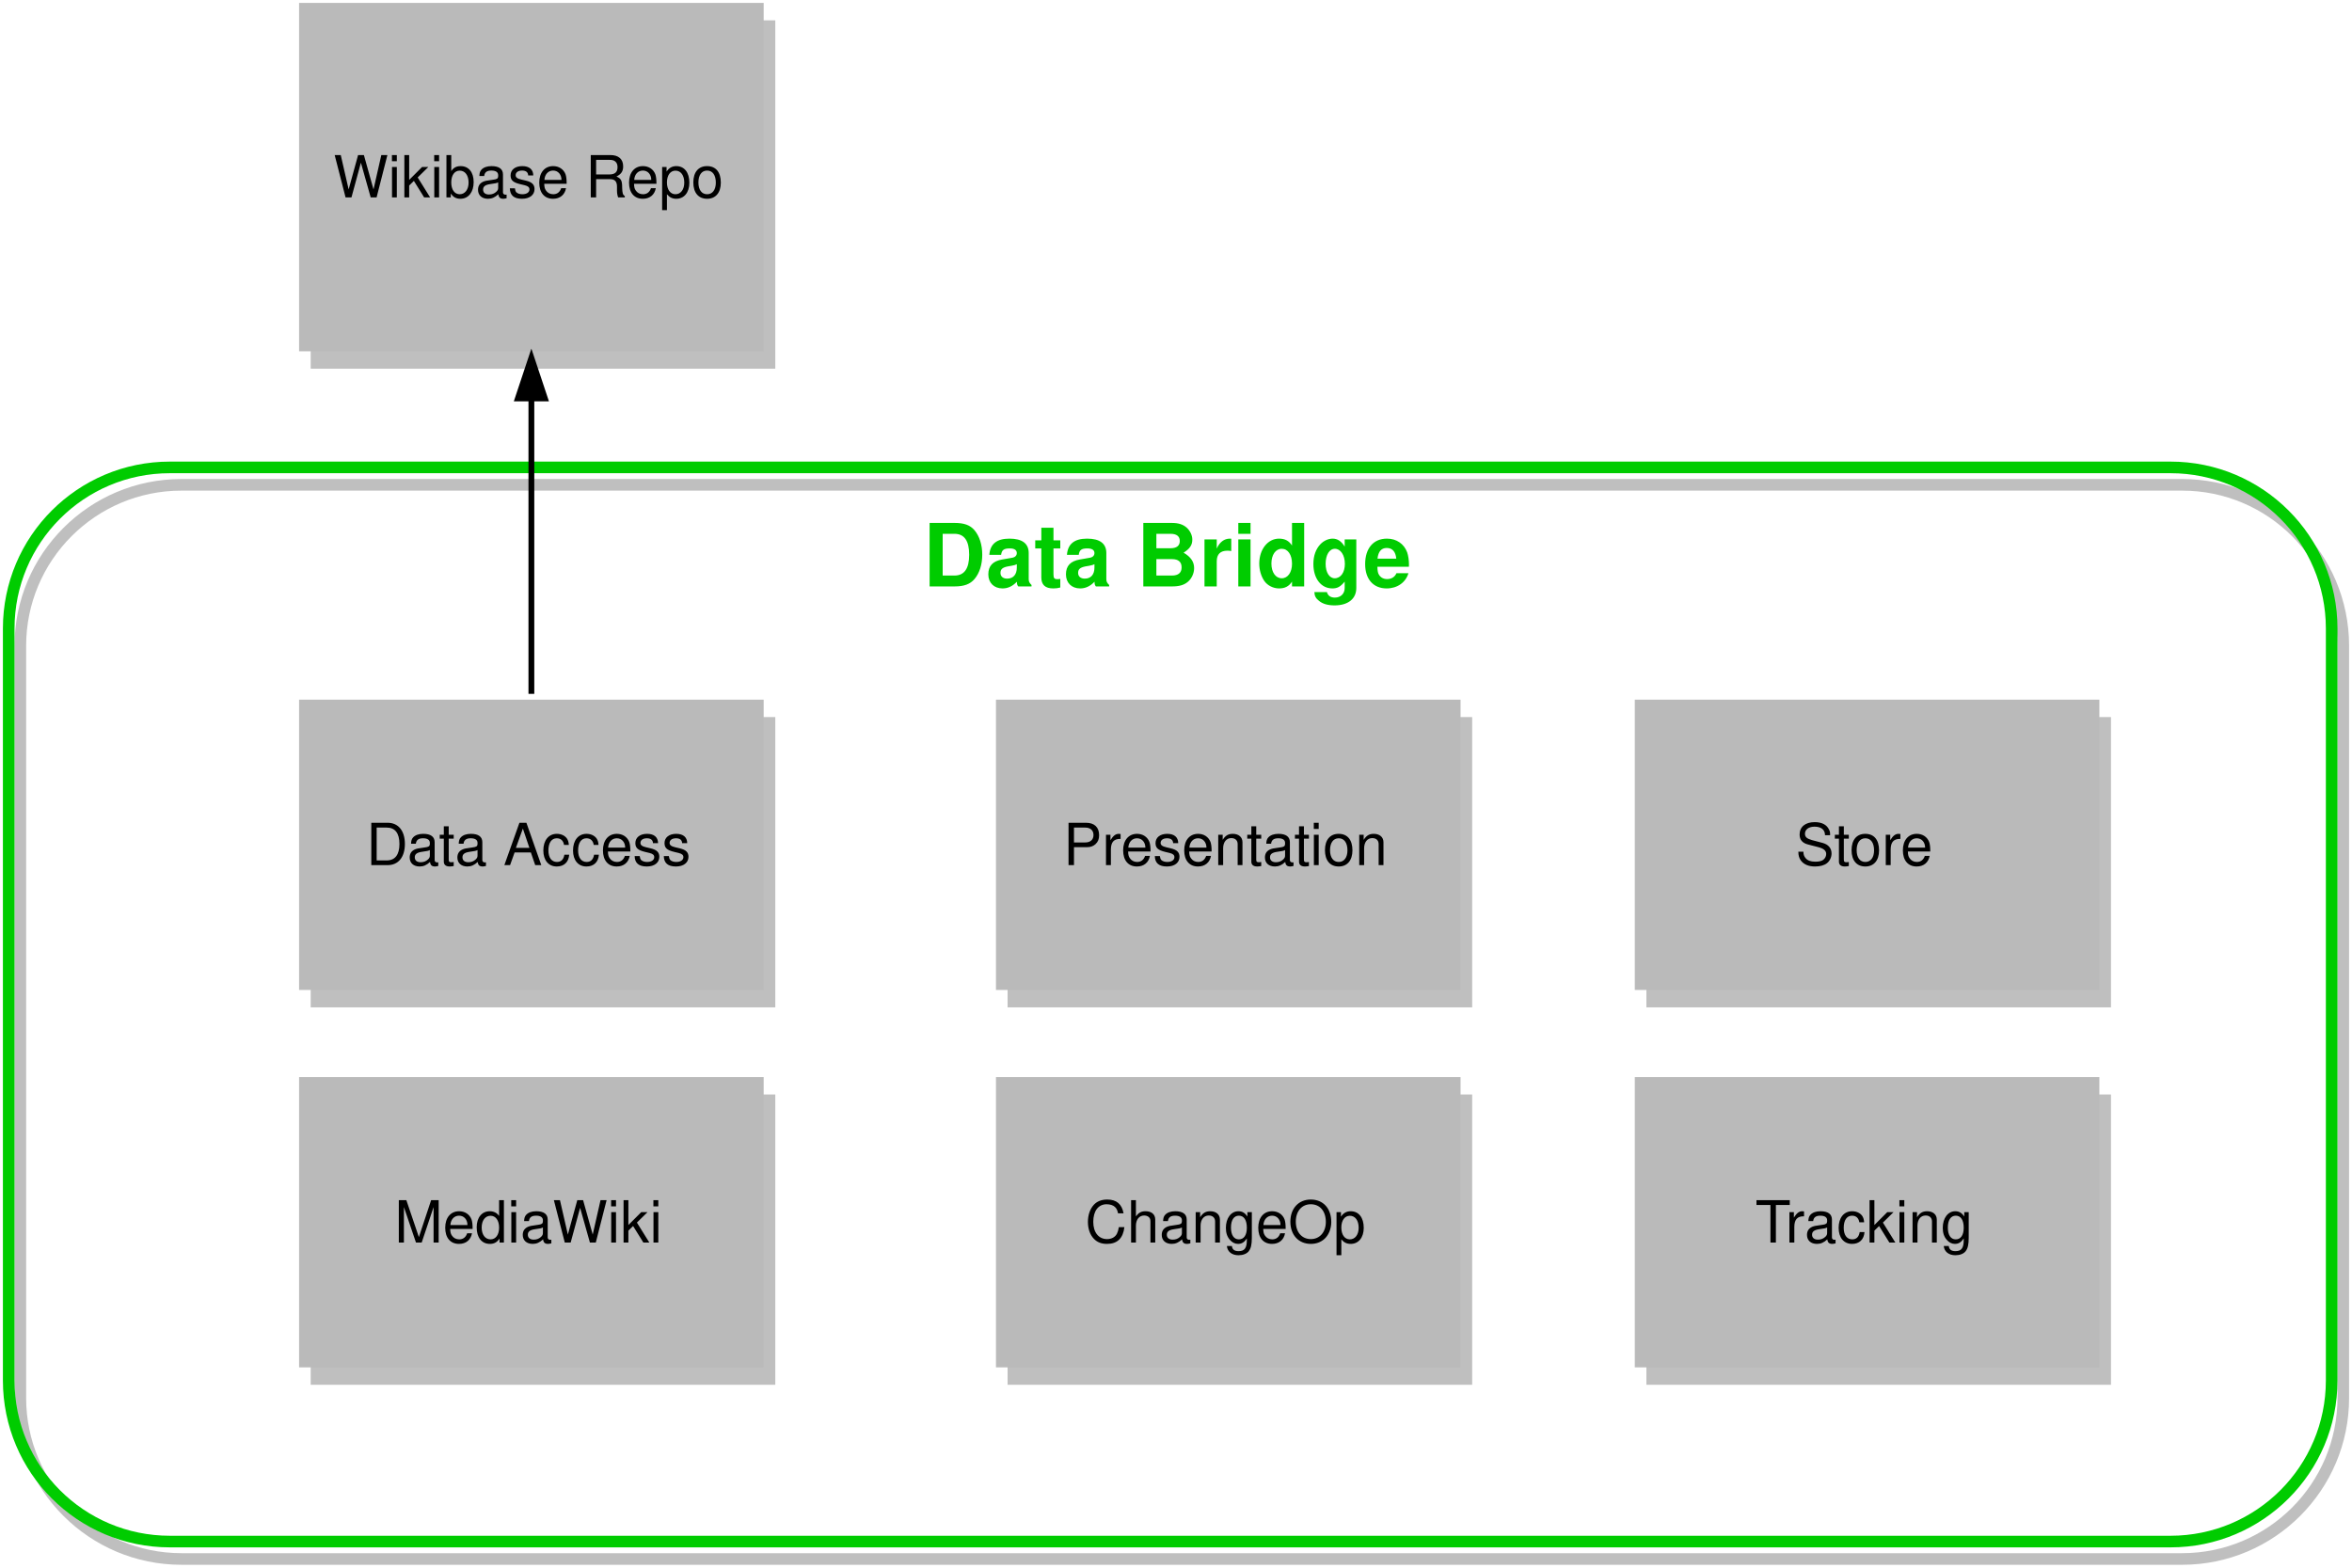
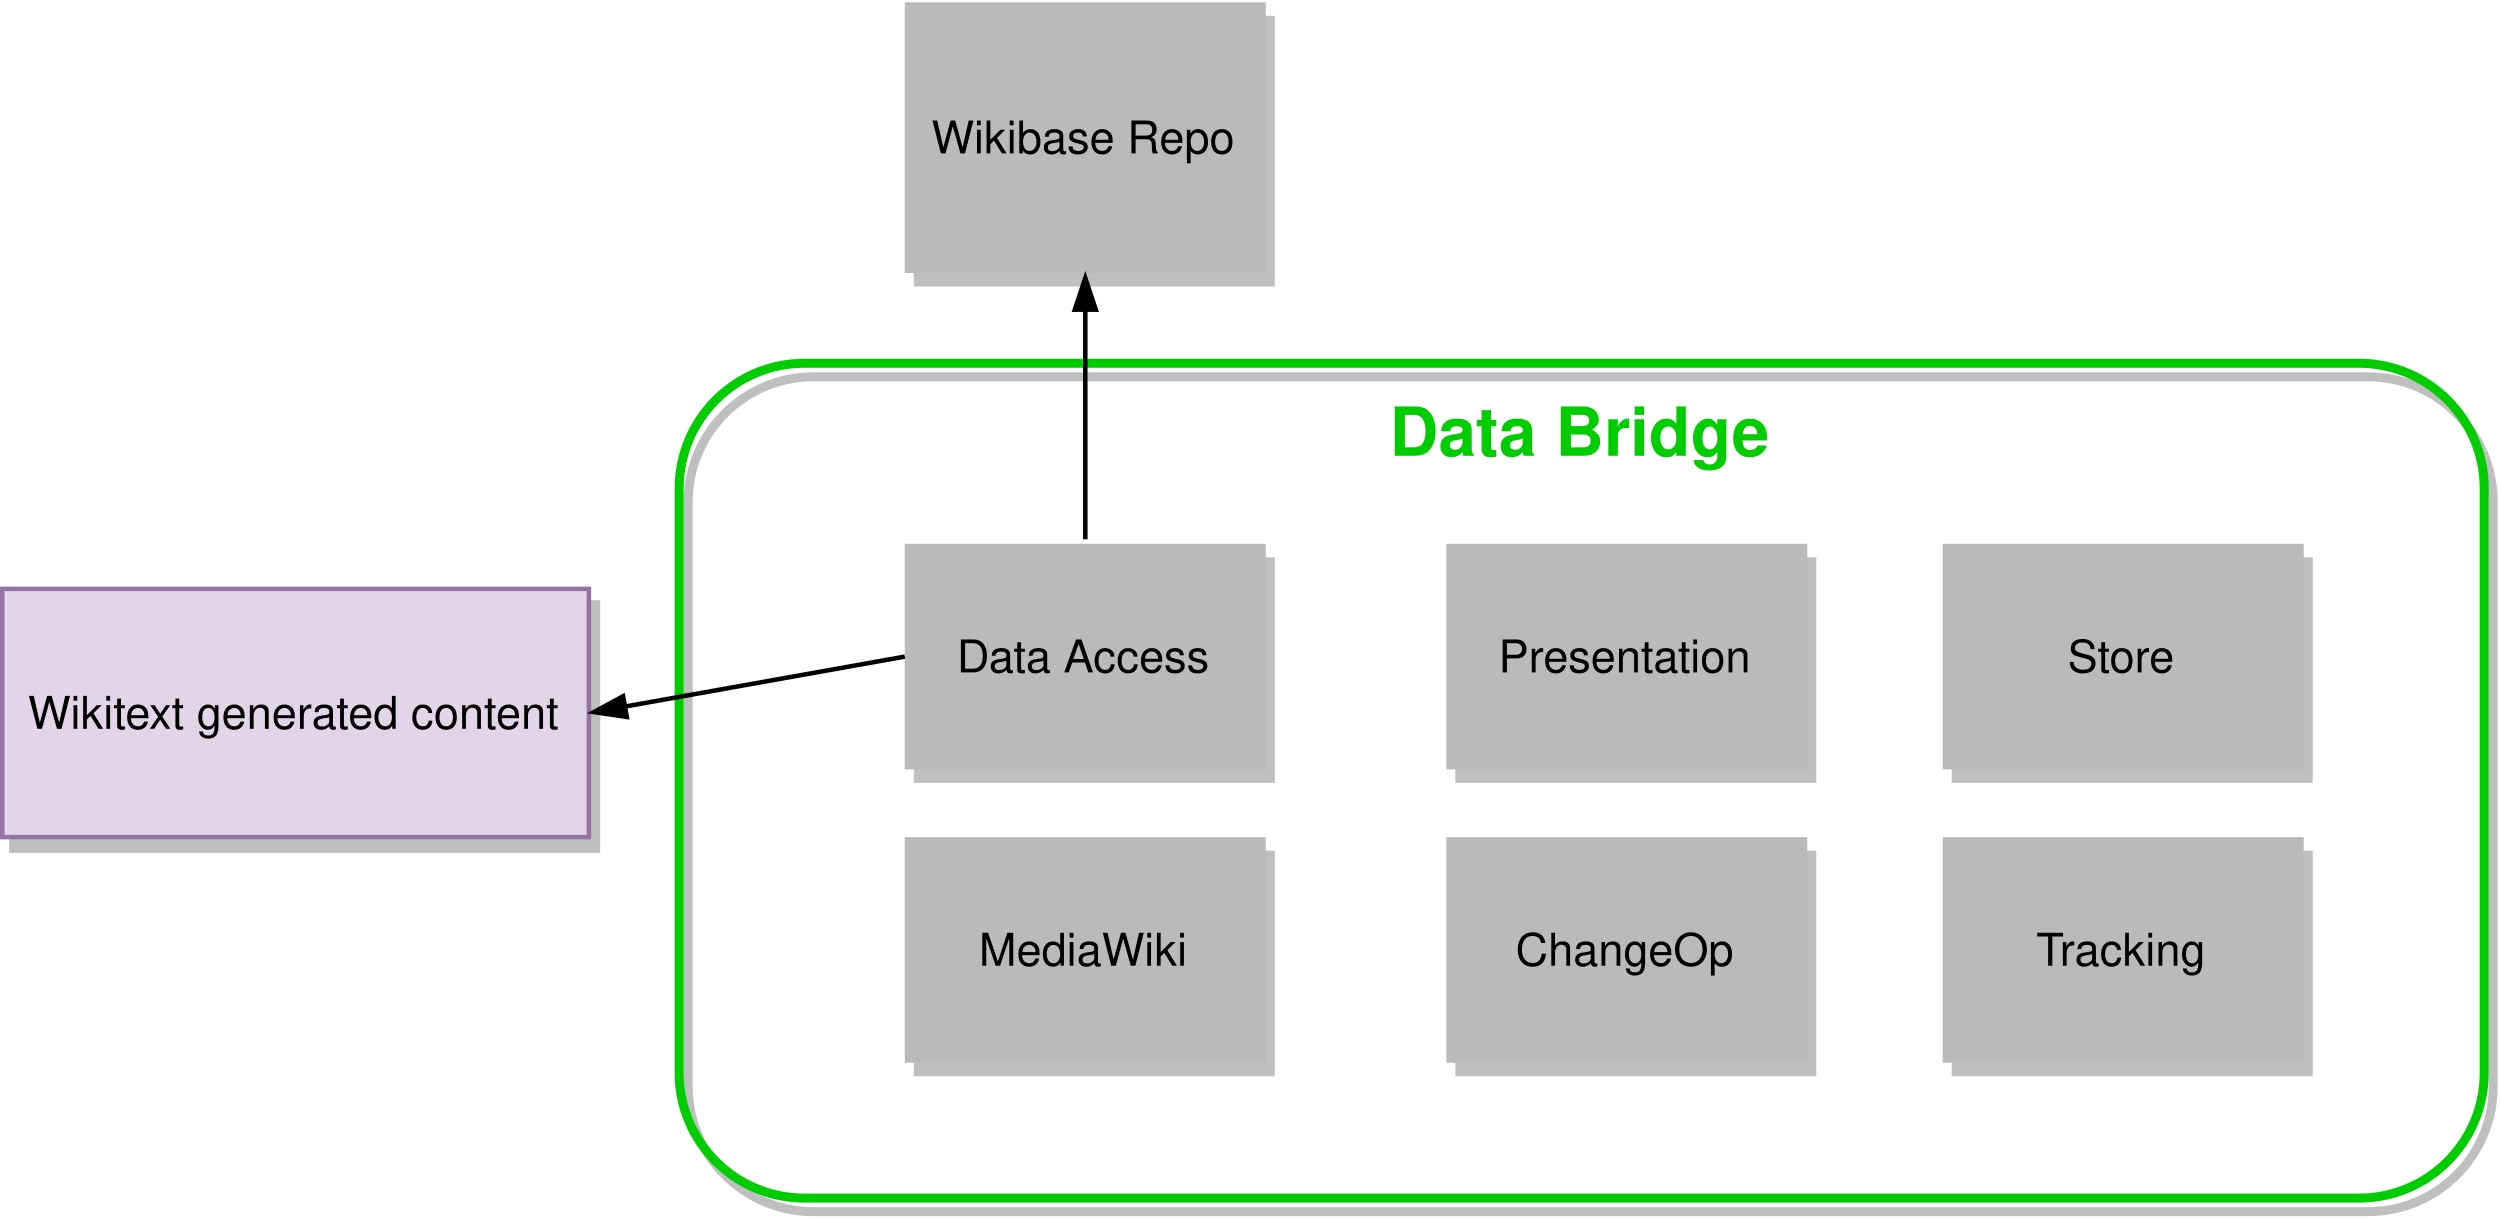
- <svg xmlns="http://www.w3.org/2000/svg" host="65bd71144e" version="1.1" width="405px" height="270px" viewBox="-0.5 -0.5 405 270" content="&lt;mxfile host=&quot;a192095f-fa34-4e15-bfe0-e4f65fbeba1e&quot; modified=&quot;2021-01-19T15:47:58.391Z&quot; agent=&quot;5.0 (X11; Linux x86_64) AppleWebKit/537.36 (KHTML, like Gecko) Code/1.52.1 Chrome/83.0.41.122 Electron/9.3.5 Safari/537.36&quot; version=&quot;13.10.0&quot; etag=&quot;cte0QzxWwxZLvC8Yod7b&quot; type=&quot;embed&quot;&gt;&lt;diagram id=&quot;OmYpwrrfCxMPN5EVx4JD&quot; name=&quot;Page-1&quot;&gt;3Vdtb9owEP41+TrllcJHSNvtS7VqVOr20STXxMLkkGPe+ut3JnYgMaBO61oNkBD32OfzPc/54nhRuth+lWxZPmAOwgv9fOtFt14YjhKffjWwa4A4jBugkDxvoOAATPkrGND4FSueQ92ZqBCF4ssumGFVQaY6GJMSN91pLyi6UZesAAeYZky46DPPVdmgQ5uWxr8BL0obOfDNyILZyQaoS5bj5giK7rwolYiq+bfYpiA0d5aXxu/+zGi7MQmVeotDZDzWTKxMcrdMMUImxDyx0OxS7WzqEldVDto78KJJu31tvGCljFZBom0uRIoCJQEVVqDnK4lzsKAXRr6fpkSOHbFshma5UzP3YcyGdFjBZiAmKHOQvWjNCMvmxX7XvdESJX+ltZgwC61BKk4ijwUvKsIULgk1/NAYbM+SHLTSUckDLkDJHU2xDjdGbVPubR1vDsUT2xIpjwtnmJiiNQVbtGsfNKU/RtYzEofnJB5nGdT1BYn9SxL7pzTSH0dnQ3jOJR1GjprbDdSqVyLkPxnr7/uQ3h4xS3rikj48wbmd9leURw7ljxJq2jnb53+djEfxJzKeOIw/8zmfsZpamP8DlnilpPfLPIjeRvrgPUgfOKQ7LEOVj/UTl6yZwGz+VPJKN1+1sG33xDPB0PtnMthnh16Tot5zIVqLEvuphf6SWPOX0X1v3G471s5YTTKQO5eBnjh0+2CyAHVciq5gR4IkF06BBEFNYt0NeUolE+EROW3mUA+D3iGMR90lalzJDIzX8c2gt1D/NMdhr2KanJ2F9kXTpv22Orpx6miqUF66fPzPRzZOPrFPjhyqHyDnTDfLK6W73yGjIPkwuu0ZOqI7LVlVwPfllbLdbxsfyrb7MvMk6frPq+JK2e63kn/INpmH19KmyR/e7aO73w==&lt;/diagram&gt;&lt;/mxfile&gt;">
+ <svg xmlns="http://www.w3.org/2000/svg" host="65bd71144e" version="1.1" width="554px" height="270px" viewBox="-0.5 -0.5 554 270" content="&lt;mxfile host=&quot;826a2097-12e6-4576-a32f-c6e3587a68a2&quot; modified=&quot;2021-01-25T14:01:07.945Z&quot; agent=&quot;5.0 (X11; Linux x86_64) AppleWebKit/537.36 (KHTML, like Gecko) Code/1.52.1 Chrome/83.0.41.122 Electron/9.3.5 Safari/537.36&quot; etag=&quot;ukIApVVdOFkuShA0SucR&quot; version=&quot;13.10.0&quot; type=&quot;embed&quot;&gt;&lt;diagram id=&quot;OmYpwrrfCxMPN5EVx4JD&quot; name=&quot;Page-1&quot;&gt;3VjbbuIwEP2avK5yBfoIgXZfqq22ldp9dJNpYmFi5JgC/fodEzs3A8t2UdulSFXm2B7b54wn4zhBvNjcCLLMb3kKzPHddOMEU8f3R8MQ/ytgWwGRO6qATNC0grwGuKdvoEFXoyuaQtnpKDlnki67YMKLAhLZwYgQfN3t9sJZd9YlycAC7hPCbPSRpjLX24rcBv8ONMvNzJ6rWxbEdNZAmZOUr1tQMHOCWHAuq6fFJgamuDO8VOOuD7TWCxNQyFMGBHrEK2ErvbkpkQSRCTKPLFSrlFuzdcFXRQpqtOcEk3r5ynjhhdRaeZGyKWMxZ1wgUPACVH8p+BwM6PiB68YxkmNaDJu+drev524avSA1LSPPwCZcpCB6s1UtJJlnu1X3WnMu6Bv6Ikw7egUhKYo8ZjQrEJN8iajNqKEMu8OmBWmGb4AvQIotdjGtQ622Dvc6jtdN8IQmRPJ24IwiHbQ6YLPad6MpPmhZD0jsH5J4nCRQlkckdo9J7O7TSP1ZOmvCUyrwMFKuuF1DKXshguMnY/U7D+n1ETOkRzbpoz2cm27/RHlgUX4noMTNkN3+L5PxIPxExiOL8Uc6p8+kxBTm/oQlv1DS+2HuBaeRPjgH6QOLdItlKNKxeuOi9cx4Mn/IaaGSr1yYtLvnnaDp/TsZzLtD+cRZryljtYUbe1JCf4uM+UvrvjOmm4611dZBeSQRGchu5EHaqRlswVqCREdOgQCGSeK1W2nsU0nPcMcprq6Jh0HvEIZXXRclX4kE9Kh2ZdBz1D/Nod+LmIoEy9EuaOptnxZHQyuO7iUXx4qP//nIhtEn5skri+pbSClRyfJC6e5nyMCLPoxuc4ZadMc5KTL4sbxQtvtp40PZti8zDwLLf1pkF8p2P5V8KNv2vUJlEVy5eotkUIAgEhneXcMl6LfEOzWwioSrwTAgg5MIn3nTaDY8UzLppe6BnbrrCqxD+BkucqF9q7Ao/VrlVqfYamqvA+UWbKh8Mj7wuTUKrWaQMv5YolVljtO5AbfLNhO9X6Vs638iiN5ZtlmO3HOVbWg236Wq7s3HvWD2Gw==&lt;/diagram&gt;&lt;/mxfile&gt;">
  <defs />
  <g>
-     <rect x="1" y="80" width="400" height="185" rx="27.75" ry="27.75" fill="none" stroke="#000000" stroke-width="2" transform="translate(2,3)" opacity="0.25" />
-     <rect x="1" y="80" width="400" height="185" rx="27.75" ry="27.75" fill="none" stroke="#00cc00" stroke-width="2" pointer-events="all" />
+     <rect x="150" y="80" width="400" height="185" rx="27.75" ry="27.75" fill="none" stroke="#000000" stroke-width="2" transform="translate(2,3)" opacity="0.25" />
+     <rect x="150" y="80" width="400" height="185" rx="27.75" ry="27.75" fill="none" stroke="#00cc00" stroke-width="2" pointer-events="all" />
    <g fill="#00CC00" font-family="Helvetica" font-weight="bold" text-anchor="middle" font-size="15px">
-       <text x="200.5" y="100.5">
+       <text x="349.5" y="100.5">
                Data Bridge
            </text>
    </g>
-     <rect x="51" y="120" width="80" height="50" fill="#000000" stroke="none" transform="translate(2,3)rotate(180,91,145)" opacity="0.25" />
-     <rect x="51" y="120" width="80" height="50" fill="#bababa" stroke="none" transform="rotate(180,91,145)" pointer-events="all" />
+     <rect x="200" y="120" width="80" height="50" fill="#000000" stroke="none" transform="translate(2,3)rotate(180,240,145)" opacity="0.25" />
+     <rect x="200" y="120" width="80" height="50" fill="#bababa" stroke="none" transform="rotate(180,240,145)" pointer-events="all" />
    <g fill="#000000" font-family="Helvetica" text-anchor="middle" font-size="10px">
-       <text x="90.5" y="148.5">
+       <text x="239.5" y="148.5">
                Data Access
            </text>
    </g>
-     <rect x="171" y="120" width="80" height="50" fill="#000000" stroke="none" transform="translate(2,3)rotate(180,211,145)" opacity="0.25" />
-     <rect x="171" y="120" width="80" height="50" fill="#bababa" stroke="none" transform="rotate(180,211,145)" pointer-events="all" />
+     <rect x="320" y="120" width="80" height="50" fill="#000000" stroke="none" transform="translate(2,3)rotate(180,360,145)" opacity="0.25" />
+     <rect x="320" y="120" width="80" height="50" fill="#bababa" stroke="none" transform="rotate(180,360,145)" pointer-events="all" />
    <g fill="#000000" font-family="Helvetica" text-anchor="middle" font-size="10px">
-       <text x="210.5" y="148.5">
+       <text x="359.5" y="148.5">
                Presentation
            </text>
    </g>
-     <rect x="51" y="0" width="80" height="60" fill="#000000" stroke="none" transform="translate(2,3)rotate(180,91,30)" opacity="0.25" />
-     <rect x="51" y="0" width="80" height="60" fill="#bababa" stroke="none" transform="rotate(180,91,30)" pointer-events="all" />
+     <rect x="200" y="0" width="80" height="60" fill="#000000" stroke="none" transform="translate(2,3)rotate(180,240,30)" opacity="0.25" />
+     <rect x="200" y="0" width="80" height="60" fill="#bababa" stroke="none" transform="rotate(180,240,30)" pointer-events="all" />
    <g fill="#000000" font-family="Helvetica" text-anchor="middle" font-size="10px">
-       <text x="90.5" y="33.5">
+       <text x="239.5" y="33.5">
                Wikibase Repo
            </text>
    </g>
-     <path d="M 91 119 L 91 68.12" fill="none" stroke="#000000" stroke-miterlimit="10" pointer-events="stroke" />
-     <path d="M 91 61.12 L 93.33 68.12 L 88.67 68.12 Z" fill="#000000" stroke="#000000" stroke-miterlimit="10" pointer-events="all" />
-     <rect x="281" y="120" width="80" height="50" fill="#000000" stroke="none" transform="translate(2,3)rotate(180,321,145)" opacity="0.25" />
-     <rect x="281" y="120" width="80" height="50" fill="#bababa" stroke="none" transform="rotate(180,321,145)" pointer-events="all" />
+     <path d="M 240 119 L 240 68.12" fill="none" stroke="#000000" stroke-miterlimit="10" pointer-events="stroke" />
+     <path d="M 240 61.12 L 242.33 68.12 L 237.67 68.12 Z" fill="#000000" stroke="#000000" stroke-miterlimit="10" pointer-events="all" />
+     <rect x="430" y="120" width="80" height="50" fill="#000000" stroke="none" transform="translate(2,3)rotate(180,470,145)" opacity="0.25" />
+     <rect x="430" y="120" width="80" height="50" fill="#bababa" stroke="none" transform="rotate(180,470,145)" pointer-events="all" />
    <g fill="#000000" font-family="Helvetica" text-anchor="middle" font-size="10px">
-       <text x="320.5" y="148.5">
+       <text x="469.5" y="148.5">
                Store
            </text>
    </g>
-     <rect x="51" y="185" width="80" height="50" fill="#000000" stroke="none" transform="translate(2,3)rotate(180,91,210)" opacity="0.25" />
-     <rect x="51" y="185" width="80" height="50" fill="#bababa" stroke="none" transform="rotate(180,91,210)" pointer-events="all" />
+     <rect x="200" y="185" width="80" height="50" fill="#000000" stroke="none" transform="translate(2,3)rotate(180,240,210)" opacity="0.25" />
+     <rect x="200" y="185" width="80" height="50" fill="#bababa" stroke="none" transform="rotate(180,240,210)" pointer-events="all" />
    <g fill="#000000" font-family="Helvetica" text-anchor="middle" font-size="10px">
-       <text x="90.5" y="213.5">
+       <text x="239.5" y="213.5">
                MediaWiki
            </text>
    </g>
-     <rect x="171" y="185" width="80" height="50" fill="#000000" stroke="none" transform="translate(2,3)rotate(180,211,210)" opacity="0.25" />
-     <rect x="171" y="185" width="80" height="50" fill="#bababa" stroke="none" transform="rotate(180,211,210)" pointer-events="all" />
+     <rect x="320" y="185" width="80" height="50" fill="#000000" stroke="none" transform="translate(2,3)rotate(180,360,210)" opacity="0.25" />
+     <rect x="320" y="185" width="80" height="50" fill="#bababa" stroke="none" transform="rotate(180,360,210)" pointer-events="all" />
    <g fill="#000000" font-family="Helvetica" text-anchor="middle" font-size="10px">
-       <text x="210.5" y="213.5">
+       <text x="359.5" y="213.5">
                ChangeOp
            </text>
    </g>
-     <rect x="281" y="185" width="80" height="50" fill="#000000" stroke="none" transform="translate(2,3)rotate(180,321,210)" opacity="0.25" />
-     <rect x="281" y="185" width="80" height="50" fill="#bababa" stroke="none" transform="rotate(180,321,210)" pointer-events="all" />
+     <rect x="430" y="185" width="80" height="50" fill="#000000" stroke="none" transform="translate(2,3)rotate(180,470,210)" opacity="0.25" />
+     <rect x="430" y="185" width="80" height="50" fill="#bababa" stroke="none" transform="rotate(180,470,210)" pointer-events="all" />
    <g fill="#000000" font-family="Helvetica" text-anchor="middle" font-size="10px">
-       <text x="320.5" y="213.5">
+       <text x="469.5" y="213.5">
                Tracking
            </text>
    </g>
+     <rect x="0" y="130" width="130" height="55" fill="#000000" stroke="#000000" transform="translate(2,3)rotate(180,65,157.5)" opacity="0.25" />
+     <rect x="0" y="130" width="130" height="55" fill="#e1d5e7" stroke="#9673a6" transform="rotate(180,65,157.5)" pointer-events="all" />
+     <g fill="#000000" font-family="Helvetica" text-anchor="middle" font-size="10px">
+       <text x="64.5" y="161">
+                 Wikitext generated content
+             </text>
+     </g>
+     <path d="M 200 145 L 137.99 156.07" fill="none" stroke="#000000" stroke-miterlimit="10" pointer-events="stroke" />
+     <path d="M 131.1 157.3 L 137.58 153.78 L 138.4 158.37 Z" fill="#000000" stroke="#000000" stroke-miterlimit="10" pointer-events="all" />
  </g>
</svg>
